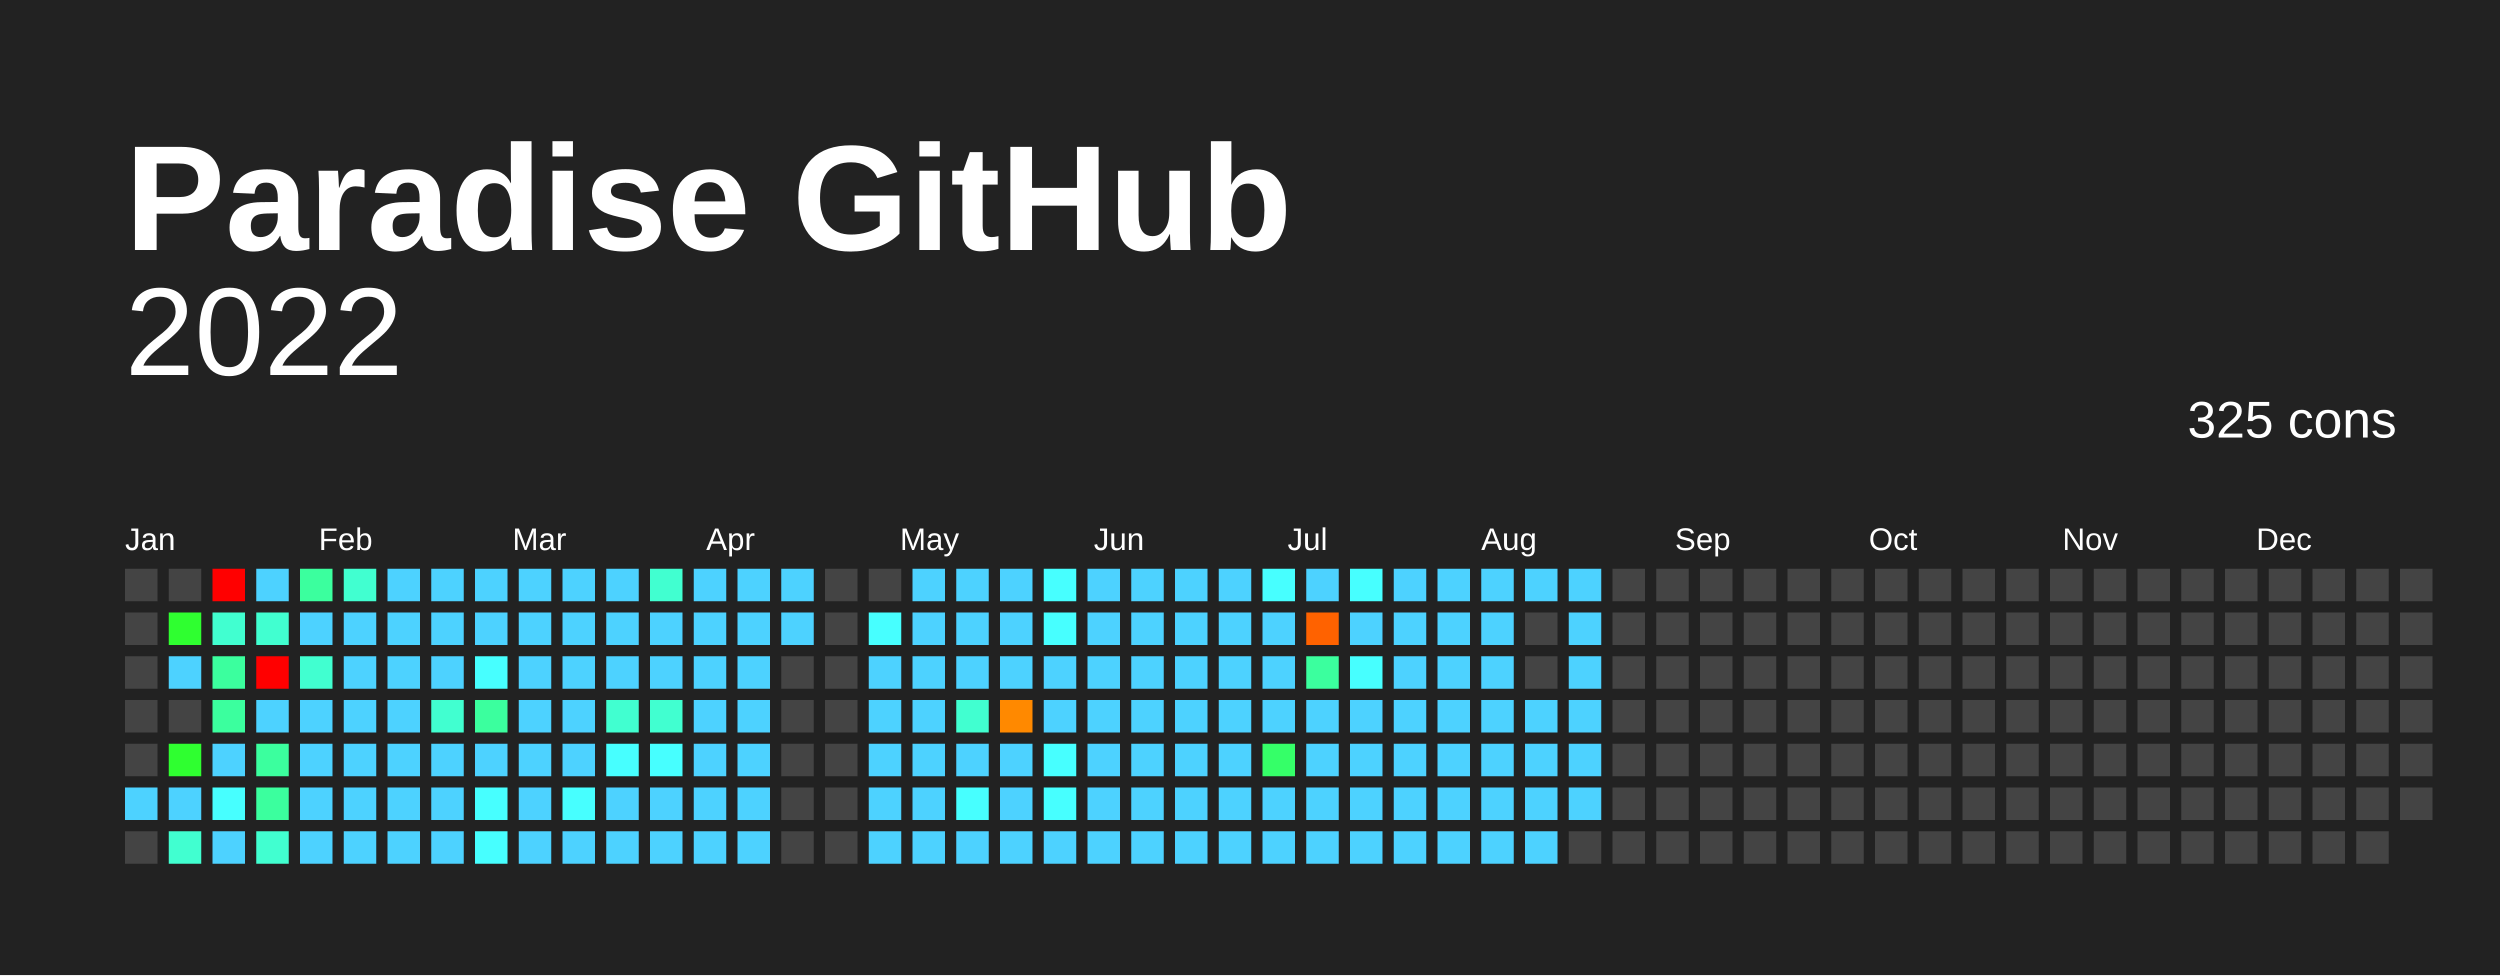
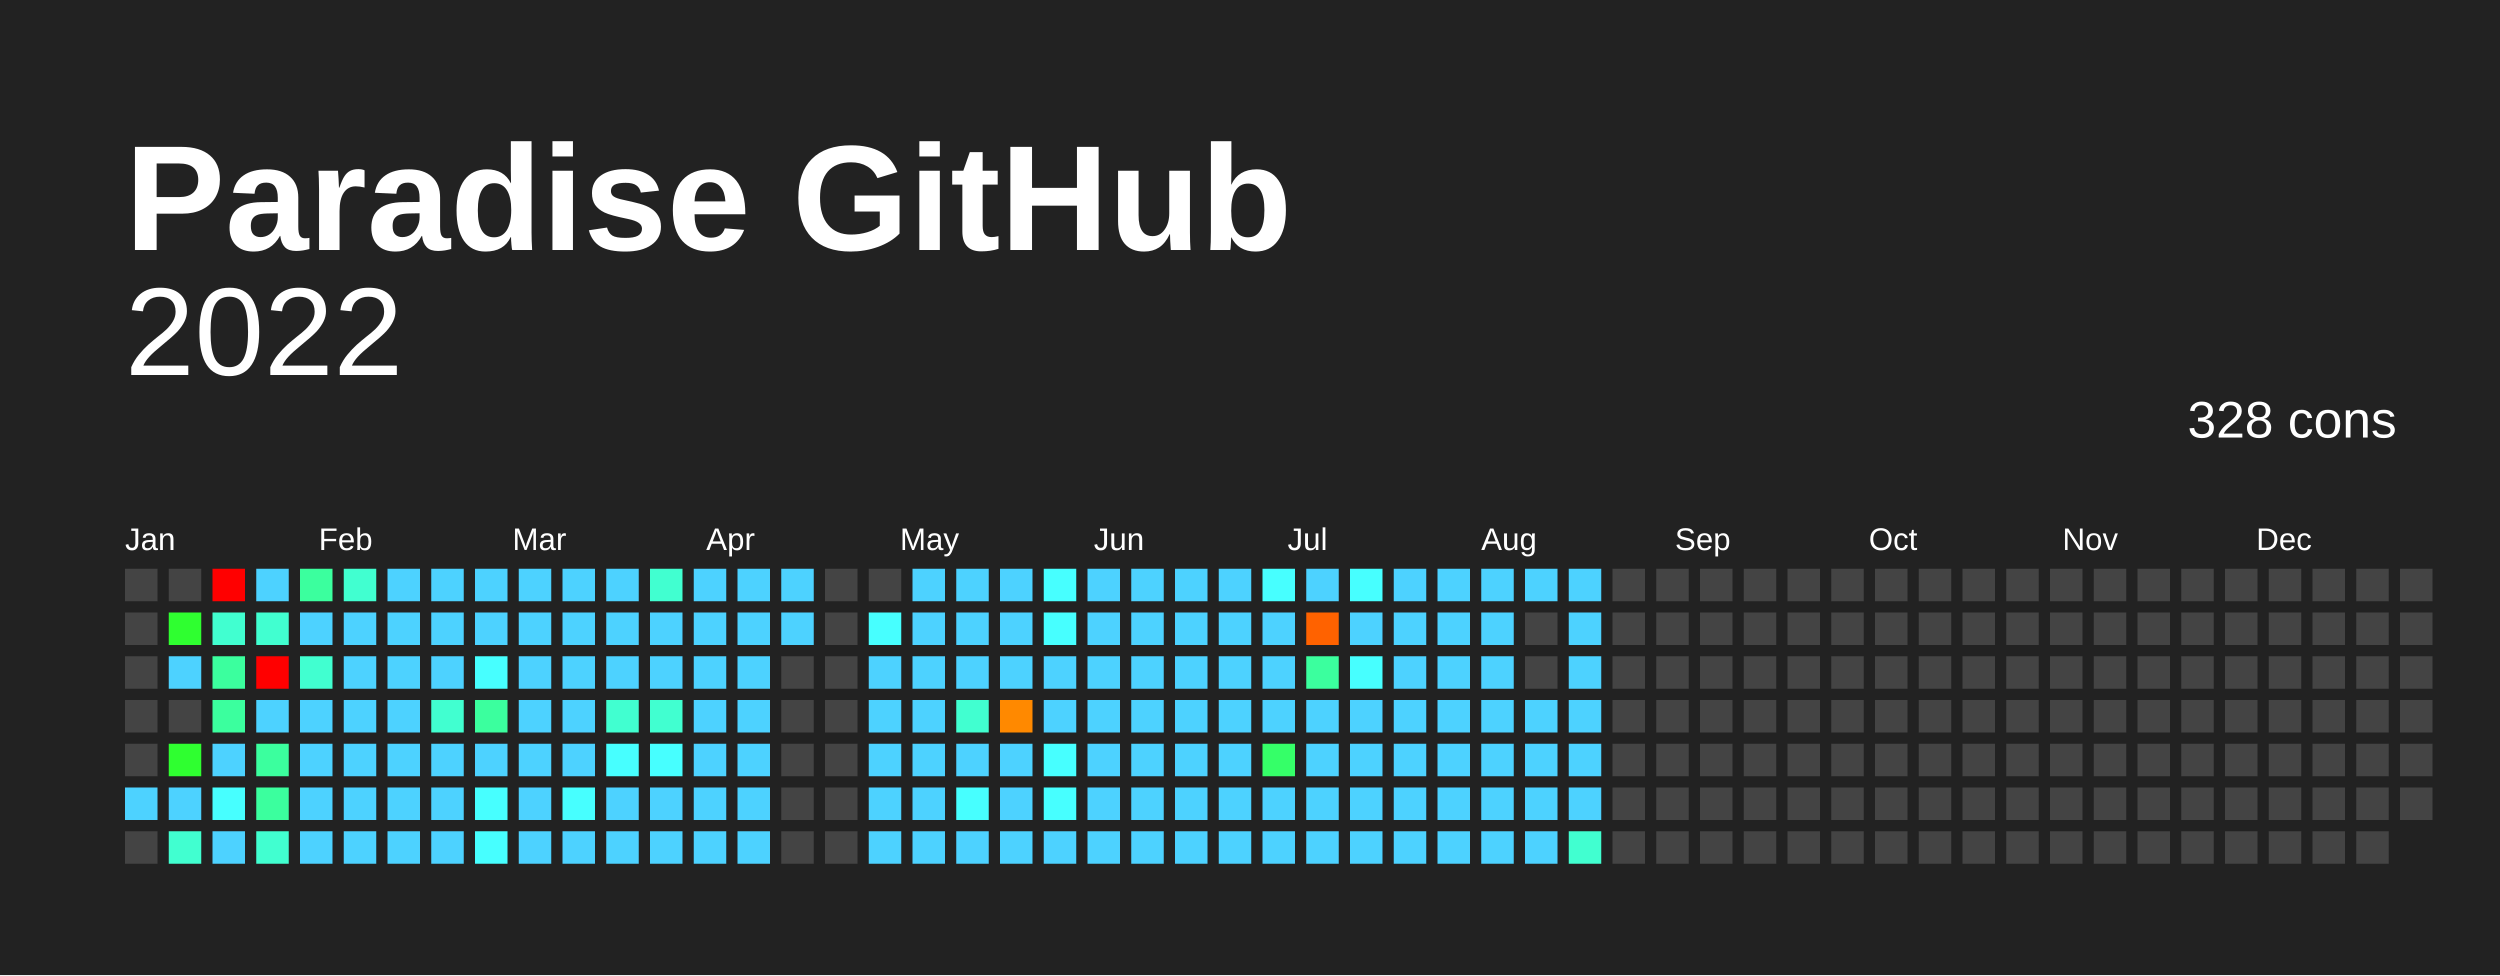
<svg xmlns="http://www.w3.org/2000/svg" baseProfile="full" height="78mm" version="1.1" viewBox="0,0,200,78" width="200mm">
  <defs />
  <rect fill="#222222" height="78" width="200" x="0" y="0" />
  <text fill="#FFFFFF" style="font-size:12px; font-family:Arial; font-weight:bold;" x="10" y="20">Paradise GitHub</text>
  <text alignment-baseline="hanging" fill="#FFFFFF" style="font-size:10.0px; font-family:Arial;" x="10" y="30">2022</text>
-   <text alignment-baseline="hanging" fill="#FFFFFF" style="font-size:4.125px; font-family:Arial;" x="175" y="35">325 cons</text>
+   <text alignment-baseline="hanging" fill="#FFFFFF" style="font-size:4.125px; font-family:Arial;" x="175" y="35">328 cons</text>
  <text fill="#FFFFFF" style="font-size:2.5px; font-family:Arial" x="10.0" y="44">Jan</text>
  <text fill="#FFFFFF" style="font-size:2.5px; font-family:Arial" x="25.5" y="44">Feb</text>
  <text fill="#FFFFFF" style="font-size:2.5px; font-family:Arial" x="41.0" y="44">Mar</text>
  <text fill="#FFFFFF" style="font-size:2.5px; font-family:Arial" x="56.5" y="44">Apr</text>
  <text fill="#FFFFFF" style="font-size:2.5px; font-family:Arial" x="72.0" y="44">May</text>
  <text fill="#FFFFFF" style="font-size:2.5px; font-family:Arial" x="87.5" y="44">Jun</text>
  <text fill="#FFFFFF" style="font-size:2.5px; font-family:Arial" x="103.0" y="44">Jul</text>
  <text fill="#FFFFFF" style="font-size:2.5px; font-family:Arial" x="118.5" y="44">Aug</text>
  <text fill="#FFFFFF" style="font-size:2.5px; font-family:Arial" x="134.0" y="44">Sep</text>
  <text fill="#FFFFFF" style="font-size:2.5px; font-family:Arial" x="149.5" y="44">Oct</text>
  <text fill="#FFFFFF" style="font-size:2.5px; font-family:Arial" x="165.0" y="44">Nov</text>
  <text fill="#FFFFFF" style="font-size:2.5px; font-family:Arial" x="180.5" y="44">Dec</text>
  <rect fill="#444444" height="2.6" width="2.6" x="10.0" y="45.5" />
  <rect fill="#444444" height="2.6" width="2.6" x="10.0" y="49.0" />
  <rect fill="#444444" height="2.6" width="2.6" x="10.0" y="52.5" />
  <rect fill="#444444" height="2.6" width="2.6" x="10.0" y="56.0" />
  <rect fill="#444444" height="2.6" width="2.6" x="10.0" y="59.5" />
  <rect fill="#4dd2ff" height="2.6" width="2.6" x="10.0" y="63.0" />
  <rect fill="#444444" height="2.6" width="2.6" x="10.0" y="66.5" />
  <rect fill="#444444" height="2.6" width="2.6" x="13.5" y="45.5" />
  <rect fill="#2fff30" height="2.6" width="2.6" x="13.5" y="49.0" />
  <rect fill="#4dd2ff" height="2.6" width="2.6" x="13.5" y="52.5" />
  <rect fill="#444444" height="2.6" width="2.6" x="13.5" y="56.0" />
  <rect fill="#2fff30" height="2.6" width="2.6" x="13.5" y="59.5" />
  <rect fill="#4dd2ff" height="2.6" width="2.6" x="13.5" y="63.0" />
  <rect fill="#41ffd0" height="2.6" width="2.6" x="13.5" y="66.5" />
  <rect fill="red" height="2.6" width="2.6" x="17.0" y="45.5" />
  <rect fill="#41ffd0" height="2.6" width="2.6" x="17.0" y="49.0" />
  <rect fill="#3bff9e" height="2.6" width="2.6" x="17.0" y="52.5" />
  <rect fill="#3bff9e" height="2.6" width="2.6" x="17.0" y="56.0" />
  <rect fill="#4dd2ff" height="2.6" width="2.6" x="17.0" y="59.5" />
  <rect fill="#47ffff" height="2.6" width="2.6" x="17.0" y="63.0" />
  <rect fill="#4dd2ff" height="2.6" width="2.6" x="17.0" y="66.5" />
  <rect fill="#4dd2ff" height="2.6" width="2.6" x="20.5" y="45.5" />
  <rect fill="#41ffd0" height="2.6" width="2.6" x="20.5" y="49.0" />
  <rect fill="red" height="2.6" width="2.6" x="20.5" y="52.5" />
  <rect fill="#4dd2ff" height="2.6" width="2.6" x="20.5" y="56.0" />
  <rect fill="#3bff9e" height="2.6" width="2.6" x="20.5" y="59.5" />
  <rect fill="#3bff9e" height="2.6" width="2.6" x="20.5" y="63.0" />
  <rect fill="#41ffd0" height="2.6" width="2.6" x="20.5" y="66.5" />
  <rect fill="#3bff9e" height="2.6" width="2.6" x="24.0" y="45.5" />
  <rect fill="#4dd2ff" height="2.6" width="2.6" x="24.0" y="49.0" />
  <rect fill="#41ffd0" height="2.6" width="2.6" x="24.0" y="52.5" />
  <rect fill="#4dd2ff" height="2.6" width="2.6" x="24.0" y="56.0" />
  <rect fill="#4dd2ff" height="2.6" width="2.6" x="24.0" y="59.5" />
  <rect fill="#4dd2ff" height="2.6" width="2.6" x="24.0" y="63.0" />
  <rect fill="#4dd2ff" height="2.6" width="2.6" x="24.0" y="66.5" />
  <rect fill="#41ffd0" height="2.6" width="2.6" x="27.5" y="45.5" />
  <rect fill="#4dd2ff" height="2.6" width="2.6" x="27.5" y="49.0" />
  <rect fill="#4dd2ff" height="2.6" width="2.6" x="27.5" y="52.5" />
  <rect fill="#4dd2ff" height="2.6" width="2.6" x="27.5" y="56.0" />
  <rect fill="#4dd2ff" height="2.6" width="2.6" x="27.5" y="59.5" />
  <rect fill="#4dd2ff" height="2.6" width="2.6" x="27.5" y="63.0" />
  <rect fill="#4dd2ff" height="2.6" width="2.6" x="27.5" y="66.5" />
  <rect fill="#4dd2ff" height="2.6" width="2.6" x="31.0" y="45.5" />
  <rect fill="#4dd2ff" height="2.6" width="2.6" x="31.0" y="49.0" />
  <rect fill="#4dd2ff" height="2.6" width="2.6" x="31.0" y="52.5" />
  <rect fill="#4dd2ff" height="2.6" width="2.6" x="31.0" y="56.0" />
  <rect fill="#4dd2ff" height="2.6" width="2.6" x="31.0" y="59.5" />
  <rect fill="#4dd2ff" height="2.6" width="2.6" x="31.0" y="63.0" />
  <rect fill="#4dd2ff" height="2.6" width="2.6" x="31.0" y="66.5" />
  <rect fill="#4dd2ff" height="2.6" width="2.6" x="34.5" y="45.5" />
  <rect fill="#4dd2ff" height="2.6" width="2.6" x="34.5" y="49.0" />
  <rect fill="#4dd2ff" height="2.6" width="2.6" x="34.5" y="52.5" />
  <rect fill="#41ffd0" height="2.6" width="2.6" x="34.5" y="56.0" />
  <rect fill="#4dd2ff" height="2.6" width="2.6" x="34.5" y="59.5" />
  <rect fill="#4dd2ff" height="2.6" width="2.6" x="34.5" y="63.0" />
  <rect fill="#4dd2ff" height="2.6" width="2.6" x="34.5" y="66.5" />
  <rect fill="#4dd2ff" height="2.6" width="2.6" x="38.0" y="45.5" />
  <rect fill="#4dd2ff" height="2.6" width="2.6" x="38.0" y="49.0" />
  <rect fill="#47ffff" height="2.6" width="2.6" x="38.0" y="52.5" />
  <rect fill="#3bff9e" height="2.6" width="2.6" x="38.0" y="56.0" />
  <rect fill="#4dd2ff" height="2.6" width="2.6" x="38.0" y="59.5" />
  <rect fill="#47ffff" height="2.6" width="2.6" x="38.0" y="63.0" />
  <rect fill="#47ffff" height="2.6" width="2.6" x="38.0" y="66.5" />
  <rect fill="#4dd2ff" height="2.6" width="2.6" x="41.5" y="45.5" />
  <rect fill="#4dd2ff" height="2.6" width="2.6" x="41.5" y="49.0" />
  <rect fill="#4dd2ff" height="2.6" width="2.6" x="41.5" y="52.5" />
  <rect fill="#4dd2ff" height="2.6" width="2.6" x="41.5" y="56.0" />
  <rect fill="#4dd2ff" height="2.6" width="2.6" x="41.5" y="59.5" />
  <rect fill="#4dd2ff" height="2.6" width="2.6" x="41.5" y="63.0" />
  <rect fill="#4dd2ff" height="2.6" width="2.6" x="41.5" y="66.5" />
  <rect fill="#4dd2ff" height="2.6" width="2.6" x="45.0" y="45.5" />
  <rect fill="#4dd2ff" height="2.6" width="2.6" x="45.0" y="49.0" />
  <rect fill="#4dd2ff" height="2.6" width="2.6" x="45.0" y="52.5" />
  <rect fill="#4dd2ff" height="2.6" width="2.6" x="45.0" y="56.0" />
  <rect fill="#4dd2ff" height="2.6" width="2.6" x="45.0" y="59.5" />
  <rect fill="#47ffff" height="2.6" width="2.6" x="45.0" y="63.0" />
  <rect fill="#4dd2ff" height="2.6" width="2.6" x="45.0" y="66.5" />
  <rect fill="#4dd2ff" height="2.6" width="2.6" x="48.5" y="45.5" />
  <rect fill="#4dd2ff" height="2.6" width="2.6" x="48.5" y="49.0" />
  <rect fill="#4dd2ff" height="2.6" width="2.6" x="48.5" y="52.5" />
  <rect fill="#41ffd0" height="2.6" width="2.6" x="48.5" y="56.0" />
  <rect fill="#47ffff" height="2.6" width="2.6" x="48.5" y="59.5" />
  <rect fill="#4dd2ff" height="2.6" width="2.6" x="48.5" y="63.0" />
  <rect fill="#4dd2ff" height="2.6" width="2.6" x="48.5" y="66.5" />
  <rect fill="#41ffd0" height="2.6" width="2.6" x="52.0" y="45.5" />
  <rect fill="#4dd2ff" height="2.6" width="2.6" x="52.0" y="49.0" />
  <rect fill="#4dd2ff" height="2.6" width="2.6" x="52.0" y="52.5" />
  <rect fill="#41ffd0" height="2.6" width="2.6" x="52.0" y="56.0" />
  <rect fill="#47ffff" height="2.6" width="2.6" x="52.0" y="59.5" />
  <rect fill="#4dd2ff" height="2.6" width="2.6" x="52.0" y="63.0" />
  <rect fill="#4dd2ff" height="2.6" width="2.6" x="52.0" y="66.5" />
  <rect fill="#4dd2ff" height="2.6" width="2.6" x="55.5" y="45.5" />
  <rect fill="#4dd2ff" height="2.6" width="2.6" x="55.5" y="49.0" />
  <rect fill="#4dd2ff" height="2.6" width="2.6" x="55.5" y="52.5" />
  <rect fill="#4dd2ff" height="2.6" width="2.6" x="55.5" y="56.0" />
  <rect fill="#4dd2ff" height="2.6" width="2.6" x="55.5" y="59.5" />
  <rect fill="#4dd2ff" height="2.6" width="2.6" x="55.5" y="63.0" />
  <rect fill="#4dd2ff" height="2.6" width="2.6" x="55.5" y="66.5" />
  <rect fill="#4dd2ff" height="2.6" width="2.6" x="59.0" y="45.5" />
  <rect fill="#4dd2ff" height="2.6" width="2.6" x="59.0" y="49.0" />
  <rect fill="#4dd2ff" height="2.6" width="2.6" x="59.0" y="52.5" />
  <rect fill="#4dd2ff" height="2.6" width="2.6" x="59.0" y="56.0" />
  <rect fill="#4dd2ff" height="2.6" width="2.6" x="59.0" y="59.5" />
  <rect fill="#4dd2ff" height="2.6" width="2.6" x="59.0" y="63.0" />
  <rect fill="#4dd2ff" height="2.6" width="2.6" x="59.0" y="66.5" />
  <rect fill="#4dd2ff" height="2.6" width="2.6" x="62.5" y="45.5" />
  <rect fill="#4dd2ff" height="2.6" width="2.6" x="62.5" y="49.0" />
  <rect fill="#444444" height="2.6" width="2.6" x="62.5" y="52.5" />
  <rect fill="#444444" height="2.6" width="2.6" x="62.5" y="56.0" />
  <rect fill="#444444" height="2.6" width="2.6" x="62.5" y="59.5" />
  <rect fill="#444444" height="2.6" width="2.6" x="62.5" y="63.0" />
  <rect fill="#444444" height="2.6" width="2.6" x="62.5" y="66.5" />
  <rect fill="#444444" height="2.6" width="2.6" x="66.0" y="45.5" />
  <rect fill="#444444" height="2.6" width="2.6" x="66.0" y="49.0" />
  <rect fill="#444444" height="2.6" width="2.6" x="66.0" y="52.5" />
  <rect fill="#444444" height="2.6" width="2.6" x="66.0" y="56.0" />
  <rect fill="#444444" height="2.6" width="2.6" x="66.0" y="59.5" />
  <rect fill="#444444" height="2.6" width="2.6" x="66.0" y="63.0" />
  <rect fill="#444444" height="2.6" width="2.6" x="66.0" y="66.5" />
  <rect fill="#444444" height="2.6" width="2.6" x="69.5" y="45.5" />
  <rect fill="#47ffff" height="2.6" width="2.6" x="69.5" y="49.0" />
  <rect fill="#4dd2ff" height="2.6" width="2.6" x="69.5" y="52.5" />
  <rect fill="#4dd2ff" height="2.6" width="2.6" x="69.5" y="56.0" />
  <rect fill="#4dd2ff" height="2.6" width="2.6" x="69.5" y="59.5" />
  <rect fill="#4dd2ff" height="2.6" width="2.6" x="69.5" y="63.0" />
  <rect fill="#4dd2ff" height="2.6" width="2.6" x="69.5" y="66.5" />
  <rect fill="#4dd2ff" height="2.6" width="2.6" x="73.0" y="45.5" />
  <rect fill="#4dd2ff" height="2.6" width="2.6" x="73.0" y="49.0" />
  <rect fill="#4dd2ff" height="2.6" width="2.6" x="73.0" y="52.5" />
  <rect fill="#4dd2ff" height="2.6" width="2.6" x="73.0" y="56.0" />
  <rect fill="#4dd2ff" height="2.6" width="2.6" x="73.0" y="59.5" />
  <rect fill="#4dd2ff" height="2.6" width="2.6" x="73.0" y="63.0" />
  <rect fill="#4dd2ff" height="2.6" width="2.6" x="73.0" y="66.5" />
  <rect fill="#4dd2ff" height="2.6" width="2.6" x="76.5" y="45.5" />
  <rect fill="#4dd2ff" height="2.6" width="2.6" x="76.5" y="49.0" />
  <rect fill="#4dd2ff" height="2.6" width="2.6" x="76.5" y="52.5" />
  <rect fill="#41ffd0" height="2.6" width="2.6" x="76.5" y="56.0" />
  <rect fill="#4dd2ff" height="2.6" width="2.6" x="76.5" y="59.5" />
  <rect fill="#47ffff" height="2.6" width="2.6" x="76.5" y="63.0" />
  <rect fill="#4dd2ff" height="2.6" width="2.6" x="76.5" y="66.5" />
  <rect fill="#4dd2ff" height="2.6" width="2.6" x="80.0" y="45.5" />
  <rect fill="#4dd2ff" height="2.6" width="2.6" x="80.0" y="49.0" />
  <rect fill="#4dd2ff" height="2.6" width="2.6" x="80.0" y="52.5" />
  <rect fill="#ff8900" height="2.6" width="2.6" x="80.0" y="56.0" />
  <rect fill="#4dd2ff" height="2.6" width="2.6" x="80.0" y="59.5" />
  <rect fill="#4dd2ff" height="2.6" width="2.6" x="80.0" y="63.0" />
  <rect fill="#4dd2ff" height="2.6" width="2.6" x="80.0" y="66.5" />
  <rect fill="#47ffff" height="2.6" width="2.6" x="83.5" y="45.5" />
  <rect fill="#47ffff" height="2.6" width="2.6" x="83.5" y="49.0" />
  <rect fill="#4dd2ff" height="2.6" width="2.6" x="83.5" y="52.5" />
  <rect fill="#4dd2ff" height="2.6" width="2.6" x="83.5" y="56.0" />
  <rect fill="#47ffff" height="2.6" width="2.6" x="83.5" y="59.5" />
  <rect fill="#47ffff" height="2.6" width="2.6" x="83.5" y="63.0" />
  <rect fill="#4dd2ff" height="2.6" width="2.6" x="83.5" y="66.5" />
  <rect fill="#4dd2ff" height="2.6" width="2.6" x="87.0" y="45.5" />
  <rect fill="#4dd2ff" height="2.6" width="2.6" x="87.0" y="49.0" />
  <rect fill="#4dd2ff" height="2.6" width="2.6" x="87.0" y="52.5" />
  <rect fill="#4dd2ff" height="2.6" width="2.6" x="87.0" y="56.0" />
  <rect fill="#4dd2ff" height="2.6" width="2.6" x="87.0" y="59.5" />
  <rect fill="#4dd2ff" height="2.6" width="2.6" x="87.0" y="63.0" />
  <rect fill="#4dd2ff" height="2.6" width="2.6" x="87.0" y="66.5" />
  <rect fill="#4dd2ff" height="2.6" width="2.6" x="90.5" y="45.5" />
  <rect fill="#4dd2ff" height="2.6" width="2.6" x="90.5" y="49.0" />
  <rect fill="#4dd2ff" height="2.6" width="2.6" x="90.5" y="52.5" />
  <rect fill="#4dd2ff" height="2.6" width="2.6" x="90.5" y="56.0" />
  <rect fill="#4dd2ff" height="2.6" width="2.6" x="90.5" y="59.5" />
  <rect fill="#4dd2ff" height="2.6" width="2.6" x="90.5" y="63.0" />
  <rect fill="#4dd2ff" height="2.6" width="2.6" x="90.5" y="66.5" />
  <rect fill="#4dd2ff" height="2.6" width="2.6" x="94.0" y="45.5" />
  <rect fill="#4dd2ff" height="2.6" width="2.6" x="94.0" y="49.0" />
  <rect fill="#4dd2ff" height="2.6" width="2.6" x="94.0" y="52.5" />
  <rect fill="#4dd2ff" height="2.6" width="2.6" x="94.0" y="56.0" />
  <rect fill="#4dd2ff" height="2.6" width="2.6" x="94.0" y="59.5" />
  <rect fill="#4dd2ff" height="2.6" width="2.6" x="94.0" y="63.0" />
  <rect fill="#4dd2ff" height="2.6" width="2.6" x="94.0" y="66.5" />
  <rect fill="#4dd2ff" height="2.6" width="2.6" x="97.5" y="45.5" />
  <rect fill="#4dd2ff" height="2.6" width="2.6" x="97.5" y="49.0" />
  <rect fill="#4dd2ff" height="2.6" width="2.6" x="97.5" y="52.5" />
  <rect fill="#4dd2ff" height="2.6" width="2.6" x="97.5" y="56.0" />
  <rect fill="#4dd2ff" height="2.6" width="2.6" x="97.5" y="59.5" />
  <rect fill="#4dd2ff" height="2.6" width="2.6" x="97.5" y="63.0" />
  <rect fill="#4dd2ff" height="2.6" width="2.6" x="97.5" y="66.5" />
  <rect fill="#47ffff" height="2.6" width="2.6" x="101.0" y="45.5" />
  <rect fill="#4dd2ff" height="2.6" width="2.6" x="101.0" y="49.0" />
  <rect fill="#4dd2ff" height="2.6" width="2.6" x="101.0" y="52.5" />
  <rect fill="#4dd2ff" height="2.6" width="2.6" x="101.0" y="56.0" />
  <rect fill="#35ff68" height="2.6" width="2.6" x="101.0" y="59.5" />
  <rect fill="#4dd2ff" height="2.6" width="2.6" x="101.0" y="63.0" />
  <rect fill="#4dd2ff" height="2.6" width="2.6" x="101.0" y="66.5" />
  <rect fill="#4dd2ff" height="2.6" width="2.6" x="104.5" y="45.5" />
  <rect fill="#ff6200" height="2.6" width="2.6" x="104.5" y="49.0" />
  <rect fill="#3bff9e" height="2.6" width="2.6" x="104.5" y="52.5" />
  <rect fill="#4dd2ff" height="2.6" width="2.6" x="104.5" y="56.0" />
  <rect fill="#4dd2ff" height="2.6" width="2.6" x="104.5" y="59.5" />
  <rect fill="#4dd2ff" height="2.6" width="2.6" x="104.5" y="63.0" />
  <rect fill="#4dd2ff" height="2.6" width="2.6" x="104.5" y="66.5" />
  <rect fill="#47ffff" height="2.6" width="2.6" x="108.0" y="45.5" />
  <rect fill="#4dd2ff" height="2.6" width="2.6" x="108.0" y="49.0" />
  <rect fill="#47ffff" height="2.6" width="2.6" x="108.0" y="52.5" />
  <rect fill="#4dd2ff" height="2.6" width="2.6" x="108.0" y="56.0" />
  <rect fill="#4dd2ff" height="2.6" width="2.6" x="108.0" y="59.5" />
  <rect fill="#4dd2ff" height="2.6" width="2.6" x="108.0" y="63.0" />
  <rect fill="#4dd2ff" height="2.6" width="2.6" x="108.0" y="66.5" />
  <rect fill="#4dd2ff" height="2.6" width="2.6" x="111.5" y="45.5" />
  <rect fill="#4dd2ff" height="2.6" width="2.6" x="111.5" y="49.0" />
  <rect fill="#4dd2ff" height="2.6" width="2.6" x="111.5" y="52.5" />
  <rect fill="#4dd2ff" height="2.6" width="2.6" x="111.5" y="56.0" />
  <rect fill="#4dd2ff" height="2.6" width="2.6" x="111.5" y="59.5" />
  <rect fill="#4dd2ff" height="2.6" width="2.6" x="111.5" y="63.0" />
  <rect fill="#4dd2ff" height="2.6" width="2.6" x="111.5" y="66.5" />
  <rect fill="#4dd2ff" height="2.6" width="2.6" x="115.0" y="45.5" />
  <rect fill="#4dd2ff" height="2.6" width="2.6" x="115.0" y="49.0" />
  <rect fill="#4dd2ff" height="2.6" width="2.6" x="115.0" y="52.5" />
  <rect fill="#4dd2ff" height="2.6" width="2.6" x="115.0" y="56.0" />
  <rect fill="#4dd2ff" height="2.6" width="2.6" x="115.0" y="59.5" />
  <rect fill="#4dd2ff" height="2.6" width="2.6" x="115.0" y="63.0" />
  <rect fill="#4dd2ff" height="2.6" width="2.6" x="115.0" y="66.5" />
  <rect fill="#4dd2ff" height="2.6" width="2.6" x="118.5" y="45.5" />
  <rect fill="#4dd2ff" height="2.6" width="2.6" x="118.5" y="49.0" />
  <rect fill="#4dd2ff" height="2.6" width="2.6" x="118.5" y="52.5" />
  <rect fill="#4dd2ff" height="2.6" width="2.6" x="118.5" y="56.0" />
  <rect fill="#4dd2ff" height="2.6" width="2.6" x="118.5" y="59.5" />
  <rect fill="#4dd2ff" height="2.6" width="2.6" x="118.5" y="63.0" />
  <rect fill="#4dd2ff" height="2.6" width="2.6" x="118.5" y="66.5" />
  <rect fill="#4dd2ff" height="2.6" width="2.6" x="122.0" y="45.5" />
  <rect fill="#444444" height="2.6" width="2.6" x="122.0" y="49.0" />
  <rect fill="#444444" height="2.6" width="2.6" x="122.0" y="52.5" />
  <rect fill="#4dd2ff" height="2.6" width="2.6" x="122.0" y="56.0" />
  <rect fill="#4dd2ff" height="2.6" width="2.6" x="122.0" y="59.5" />
  <rect fill="#4dd2ff" height="2.6" width="2.6" x="122.0" y="63.0" />
  <rect fill="#4dd2ff" height="2.6" width="2.6" x="122.0" y="66.5" />
  <rect fill="#4dd2ff" height="2.6" width="2.6" x="125.5" y="45.5" />
  <rect fill="#4dd2ff" height="2.6" width="2.6" x="125.5" y="49.0" />
  <rect fill="#4dd2ff" height="2.6" width="2.6" x="125.5" y="52.5" />
  <rect fill="#4dd2ff" height="2.6" width="2.6" x="125.5" y="56.0" />
  <rect fill="#4dd2ff" height="2.6" width="2.6" x="125.5" y="59.5" />
  <rect fill="#4dd2ff" height="2.6" width="2.6" x="125.5" y="63.0" />
-   <rect fill="#444444" height="2.6" width="2.6" x="125.5" y="66.5" />
+   <rect fill="#41ffd0" height="2.6" width="2.6" x="125.5" y="66.5" />
  <rect fill="#444444" height="2.6" width="2.6" x="129.0" y="45.5" />
  <rect fill="#444444" height="2.6" width="2.6" x="129.0" y="49.0" />
  <rect fill="#444444" height="2.6" width="2.6" x="129.0" y="52.5" />
  <rect fill="#444444" height="2.6" width="2.6" x="129.0" y="56.0" />
  <rect fill="#444444" height="2.6" width="2.6" x="129.0" y="59.5" />
  <rect fill="#444444" height="2.6" width="2.6" x="129.0" y="63.0" />
  <rect fill="#444444" height="2.6" width="2.6" x="129.0" y="66.5" />
  <rect fill="#444444" height="2.6" width="2.6" x="132.5" y="45.5" />
  <rect fill="#444444" height="2.6" width="2.6" x="132.5" y="49.0" />
  <rect fill="#444444" height="2.6" width="2.6" x="132.5" y="52.5" />
  <rect fill="#444444" height="2.6" width="2.6" x="132.5" y="56.0" />
  <rect fill="#444444" height="2.6" width="2.6" x="132.5" y="59.5" />
  <rect fill="#444444" height="2.6" width="2.6" x="132.5" y="63.0" />
  <rect fill="#444444" height="2.6" width="2.6" x="132.5" y="66.5" />
  <rect fill="#444444" height="2.6" width="2.6" x="136.0" y="45.5" />
  <rect fill="#444444" height="2.6" width="2.6" x="136.0" y="49.0" />
  <rect fill="#444444" height="2.6" width="2.6" x="136.0" y="52.5" />
  <rect fill="#444444" height="2.6" width="2.6" x="136.0" y="56.0" />
  <rect fill="#444444" height="2.6" width="2.6" x="136.0" y="59.5" />
  <rect fill="#444444" height="2.6" width="2.6" x="136.0" y="63.0" />
  <rect fill="#444444" height="2.6" width="2.6" x="136.0" y="66.5" />
  <rect fill="#444444" height="2.6" width="2.6" x="139.5" y="45.5" />
  <rect fill="#444444" height="2.6" width="2.6" x="139.5" y="49.0" />
  <rect fill="#444444" height="2.6" width="2.6" x="139.5" y="52.5" />
  <rect fill="#444444" height="2.6" width="2.6" x="139.5" y="56.0" />
  <rect fill="#444444" height="2.6" width="2.6" x="139.5" y="59.5" />
  <rect fill="#444444" height="2.6" width="2.6" x="139.5" y="63.0" />
  <rect fill="#444444" height="2.6" width="2.6" x="139.5" y="66.5" />
  <rect fill="#444444" height="2.6" width="2.6" x="143.0" y="45.5" />
  <rect fill="#444444" height="2.6" width="2.6" x="143.0" y="49.0" />
  <rect fill="#444444" height="2.6" width="2.6" x="143.0" y="52.5" />
  <rect fill="#444444" height="2.6" width="2.6" x="143.0" y="56.0" />
  <rect fill="#444444" height="2.6" width="2.6" x="143.0" y="59.5" />
  <rect fill="#444444" height="2.6" width="2.6" x="143.0" y="63.0" />
  <rect fill="#444444" height="2.6" width="2.6" x="143.0" y="66.5" />
  <rect fill="#444444" height="2.6" width="2.6" x="146.5" y="45.5" />
  <rect fill="#444444" height="2.6" width="2.6" x="146.5" y="49.0" />
  <rect fill="#444444" height="2.6" width="2.6" x="146.5" y="52.5" />
  <rect fill="#444444" height="2.6" width="2.6" x="146.5" y="56.0" />
  <rect fill="#444444" height="2.6" width="2.6" x="146.5" y="59.5" />
  <rect fill="#444444" height="2.6" width="2.6" x="146.5" y="63.0" />
  <rect fill="#444444" height="2.6" width="2.6" x="146.5" y="66.5" />
  <rect fill="#444444" height="2.6" width="2.6" x="150.0" y="45.5" />
  <rect fill="#444444" height="2.6" width="2.6" x="150.0" y="49.0" />
  <rect fill="#444444" height="2.6" width="2.6" x="150.0" y="52.5" />
  <rect fill="#444444" height="2.6" width="2.6" x="150.0" y="56.0" />
  <rect fill="#444444" height="2.6" width="2.6" x="150.0" y="59.5" />
  <rect fill="#444444" height="2.6" width="2.6" x="150.0" y="63.0" />
  <rect fill="#444444" height="2.6" width="2.6" x="150.0" y="66.5" />
  <rect fill="#444444" height="2.6" width="2.6" x="153.5" y="45.5" />
  <rect fill="#444444" height="2.6" width="2.6" x="153.5" y="49.0" />
  <rect fill="#444444" height="2.6" width="2.6" x="153.5" y="52.5" />
  <rect fill="#444444" height="2.6" width="2.6" x="153.5" y="56.0" />
  <rect fill="#444444" height="2.6" width="2.6" x="153.5" y="59.5" />
  <rect fill="#444444" height="2.6" width="2.6" x="153.5" y="63.0" />
  <rect fill="#444444" height="2.6" width="2.6" x="153.5" y="66.5" />
  <rect fill="#444444" height="2.6" width="2.6" x="157.0" y="45.5" />
  <rect fill="#444444" height="2.6" width="2.6" x="157.0" y="49.0" />
  <rect fill="#444444" height="2.6" width="2.6" x="157.0" y="52.5" />
  <rect fill="#444444" height="2.6" width="2.6" x="157.0" y="56.0" />
  <rect fill="#444444" height="2.6" width="2.6" x="157.0" y="59.5" />
  <rect fill="#444444" height="2.6" width="2.6" x="157.0" y="63.0" />
  <rect fill="#444444" height="2.6" width="2.6" x="157.0" y="66.5" />
  <rect fill="#444444" height="2.6" width="2.6" x="160.5" y="45.5" />
  <rect fill="#444444" height="2.6" width="2.6" x="160.5" y="49.0" />
  <rect fill="#444444" height="2.6" width="2.6" x="160.5" y="52.5" />
  <rect fill="#444444" height="2.6" width="2.6" x="160.5" y="56.0" />
  <rect fill="#444444" height="2.6" width="2.6" x="160.5" y="59.5" />
  <rect fill="#444444" height="2.6" width="2.6" x="160.5" y="63.0" />
  <rect fill="#444444" height="2.6" width="2.6" x="160.5" y="66.5" />
  <rect fill="#444444" height="2.6" width="2.6" x="164.0" y="45.5" />
  <rect fill="#444444" height="2.6" width="2.6" x="164.0" y="49.0" />
  <rect fill="#444444" height="2.6" width="2.6" x="164.0" y="52.5" />
  <rect fill="#444444" height="2.6" width="2.6" x="164.0" y="56.0" />
  <rect fill="#444444" height="2.6" width="2.6" x="164.0" y="59.5" />
  <rect fill="#444444" height="2.6" width="2.6" x="164.0" y="63.0" />
  <rect fill="#444444" height="2.6" width="2.6" x="164.0" y="66.5" />
  <rect fill="#444444" height="2.6" width="2.6" x="167.5" y="45.5" />
  <rect fill="#444444" height="2.6" width="2.6" x="167.5" y="49.0" />
  <rect fill="#444444" height="2.6" width="2.6" x="167.5" y="52.5" />
  <rect fill="#444444" height="2.6" width="2.6" x="167.5" y="56.0" />
  <rect fill="#444444" height="2.6" width="2.6" x="167.5" y="59.5" />
  <rect fill="#444444" height="2.6" width="2.6" x="167.5" y="63.0" />
  <rect fill="#444444" height="2.6" width="2.6" x="167.5" y="66.5" />
  <rect fill="#444444" height="2.6" width="2.6" x="171.0" y="45.5" />
  <rect fill="#444444" height="2.6" width="2.6" x="171.0" y="49.0" />
  <rect fill="#444444" height="2.6" width="2.6" x="171.0" y="52.5" />
  <rect fill="#444444" height="2.6" width="2.6" x="171.0" y="56.0" />
  <rect fill="#444444" height="2.6" width="2.6" x="171.0" y="59.5" />
  <rect fill="#444444" height="2.6" width="2.6" x="171.0" y="63.0" />
  <rect fill="#444444" height="2.6" width="2.6" x="171.0" y="66.5" />
  <rect fill="#444444" height="2.6" width="2.6" x="174.5" y="45.5" />
  <rect fill="#444444" height="2.6" width="2.6" x="174.5" y="49.0" />
  <rect fill="#444444" height="2.6" width="2.6" x="174.5" y="52.5" />
  <rect fill="#444444" height="2.6" width="2.6" x="174.5" y="56.0" />
  <rect fill="#444444" height="2.6" width="2.6" x="174.5" y="59.5" />
  <rect fill="#444444" height="2.6" width="2.6" x="174.5" y="63.0" />
  <rect fill="#444444" height="2.6" width="2.6" x="174.5" y="66.5" />
  <rect fill="#444444" height="2.6" width="2.6" x="178.0" y="45.5" />
  <rect fill="#444444" height="2.6" width="2.6" x="178.0" y="49.0" />
  <rect fill="#444444" height="2.6" width="2.6" x="178.0" y="52.5" />
  <rect fill="#444444" height="2.6" width="2.6" x="178.0" y="56.0" />
  <rect fill="#444444" height="2.6" width="2.6" x="178.0" y="59.5" />
  <rect fill="#444444" height="2.6" width="2.6" x="178.0" y="63.0" />
  <rect fill="#444444" height="2.6" width="2.6" x="178.0" y="66.5" />
  <rect fill="#444444" height="2.6" width="2.6" x="181.5" y="45.5" />
  <rect fill="#444444" height="2.6" width="2.6" x="181.5" y="49.0" />
  <rect fill="#444444" height="2.6" width="2.6" x="181.5" y="52.5" />
  <rect fill="#444444" height="2.6" width="2.6" x="181.5" y="56.0" />
  <rect fill="#444444" height="2.6" width="2.6" x="181.5" y="59.5" />
  <rect fill="#444444" height="2.6" width="2.6" x="181.5" y="63.0" />
  <rect fill="#444444" height="2.6" width="2.6" x="181.5" y="66.5" />
  <rect fill="#444444" height="2.6" width="2.6" x="185.0" y="45.5" />
  <rect fill="#444444" height="2.6" width="2.6" x="185.0" y="49.0" />
  <rect fill="#444444" height="2.6" width="2.6" x="185.0" y="52.5" />
  <rect fill="#444444" height="2.6" width="2.6" x="185.0" y="56.0" />
  <rect fill="#444444" height="2.6" width="2.6" x="185.0" y="59.5" />
  <rect fill="#444444" height="2.6" width="2.6" x="185.0" y="63.0" />
  <rect fill="#444444" height="2.6" width="2.6" x="185.0" y="66.5" />
  <rect fill="#444444" height="2.6" width="2.6" x="188.5" y="45.5" />
  <rect fill="#444444" height="2.6" width="2.6" x="188.5" y="49.0" />
  <rect fill="#444444" height="2.6" width="2.6" x="188.5" y="52.5" />
  <rect fill="#444444" height="2.6" width="2.6" x="188.5" y="56.0" />
  <rect fill="#444444" height="2.6" width="2.6" x="188.5" y="59.5" />
  <rect fill="#444444" height="2.6" width="2.6" x="188.5" y="63.0" />
  <rect fill="#444444" height="2.6" width="2.6" x="188.5" y="66.5" />
  <rect fill="#444444" height="2.6" width="2.6" x="192.0" y="45.5" />
  <rect fill="#444444" height="2.6" width="2.6" x="192.0" y="49.0" />
  <rect fill="#444444" height="2.6" width="2.6" x="192.0" y="52.5" />
  <rect fill="#444444" height="2.6" width="2.6" x="192.0" y="56.0" />
  <rect fill="#444444" height="2.6" width="2.6" x="192.0" y="59.5" />
  <rect fill="#444444" height="2.6" width="2.6" x="192.0" y="63.0" />
</svg>
